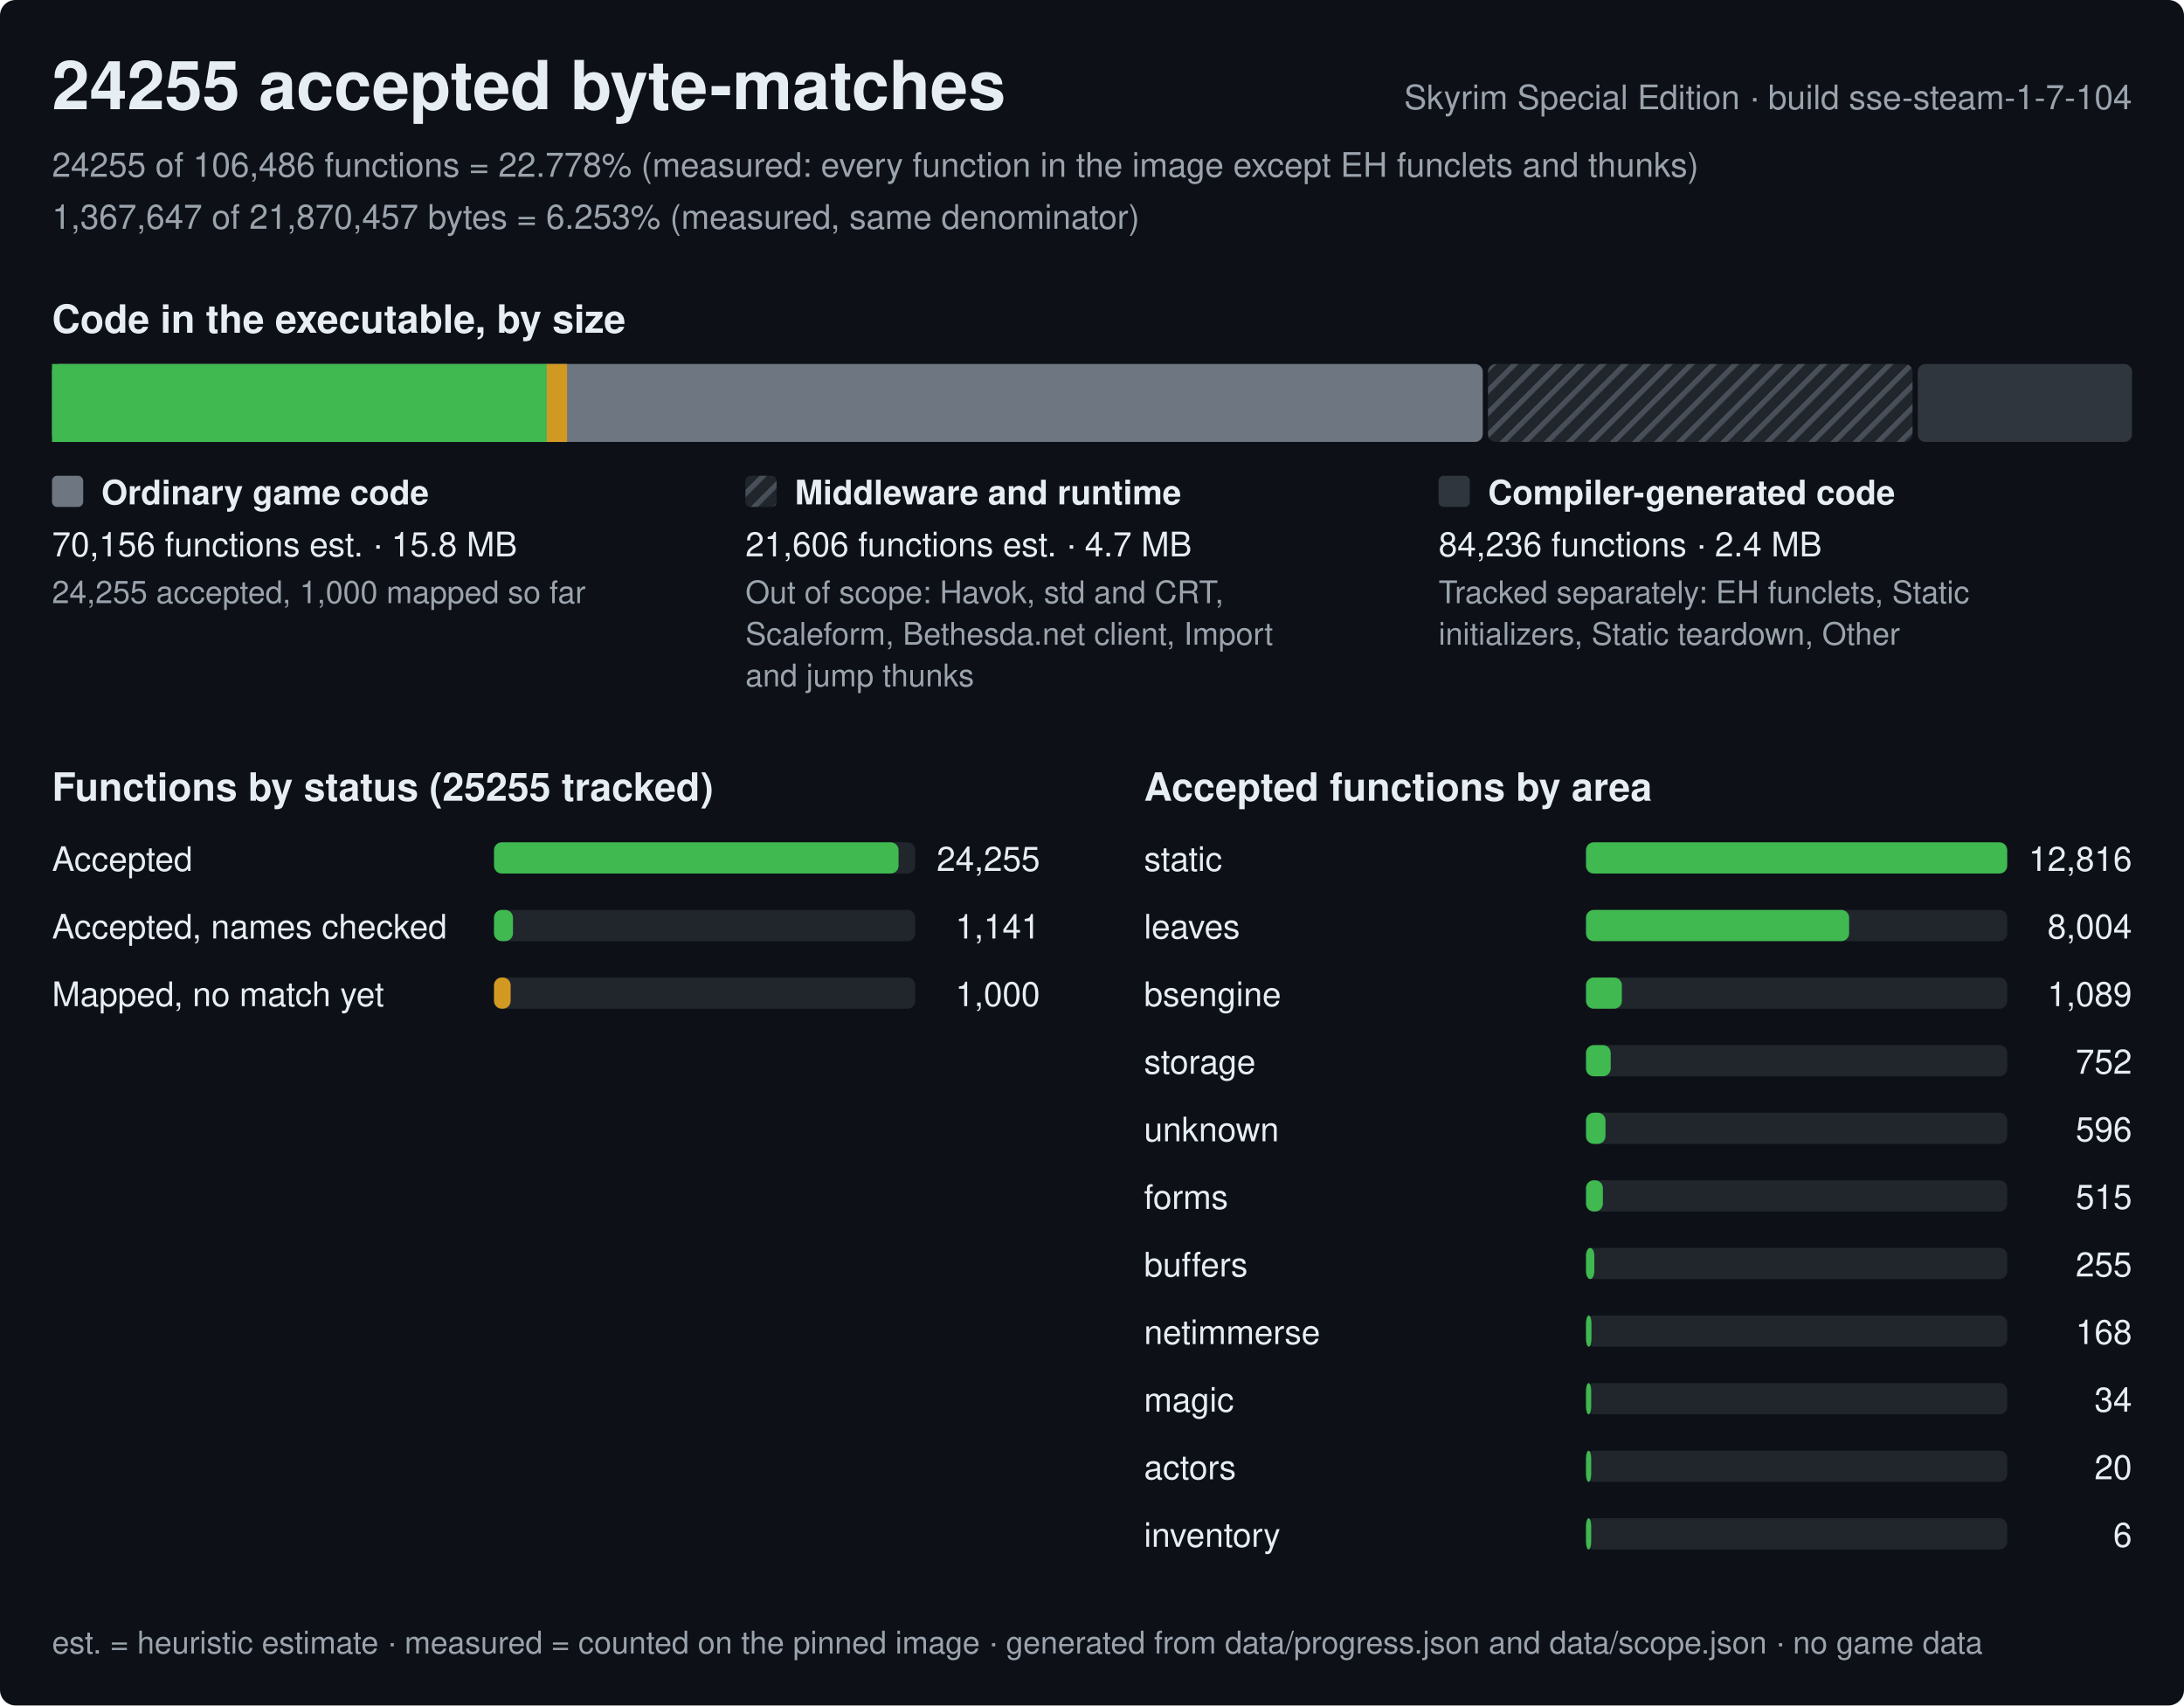
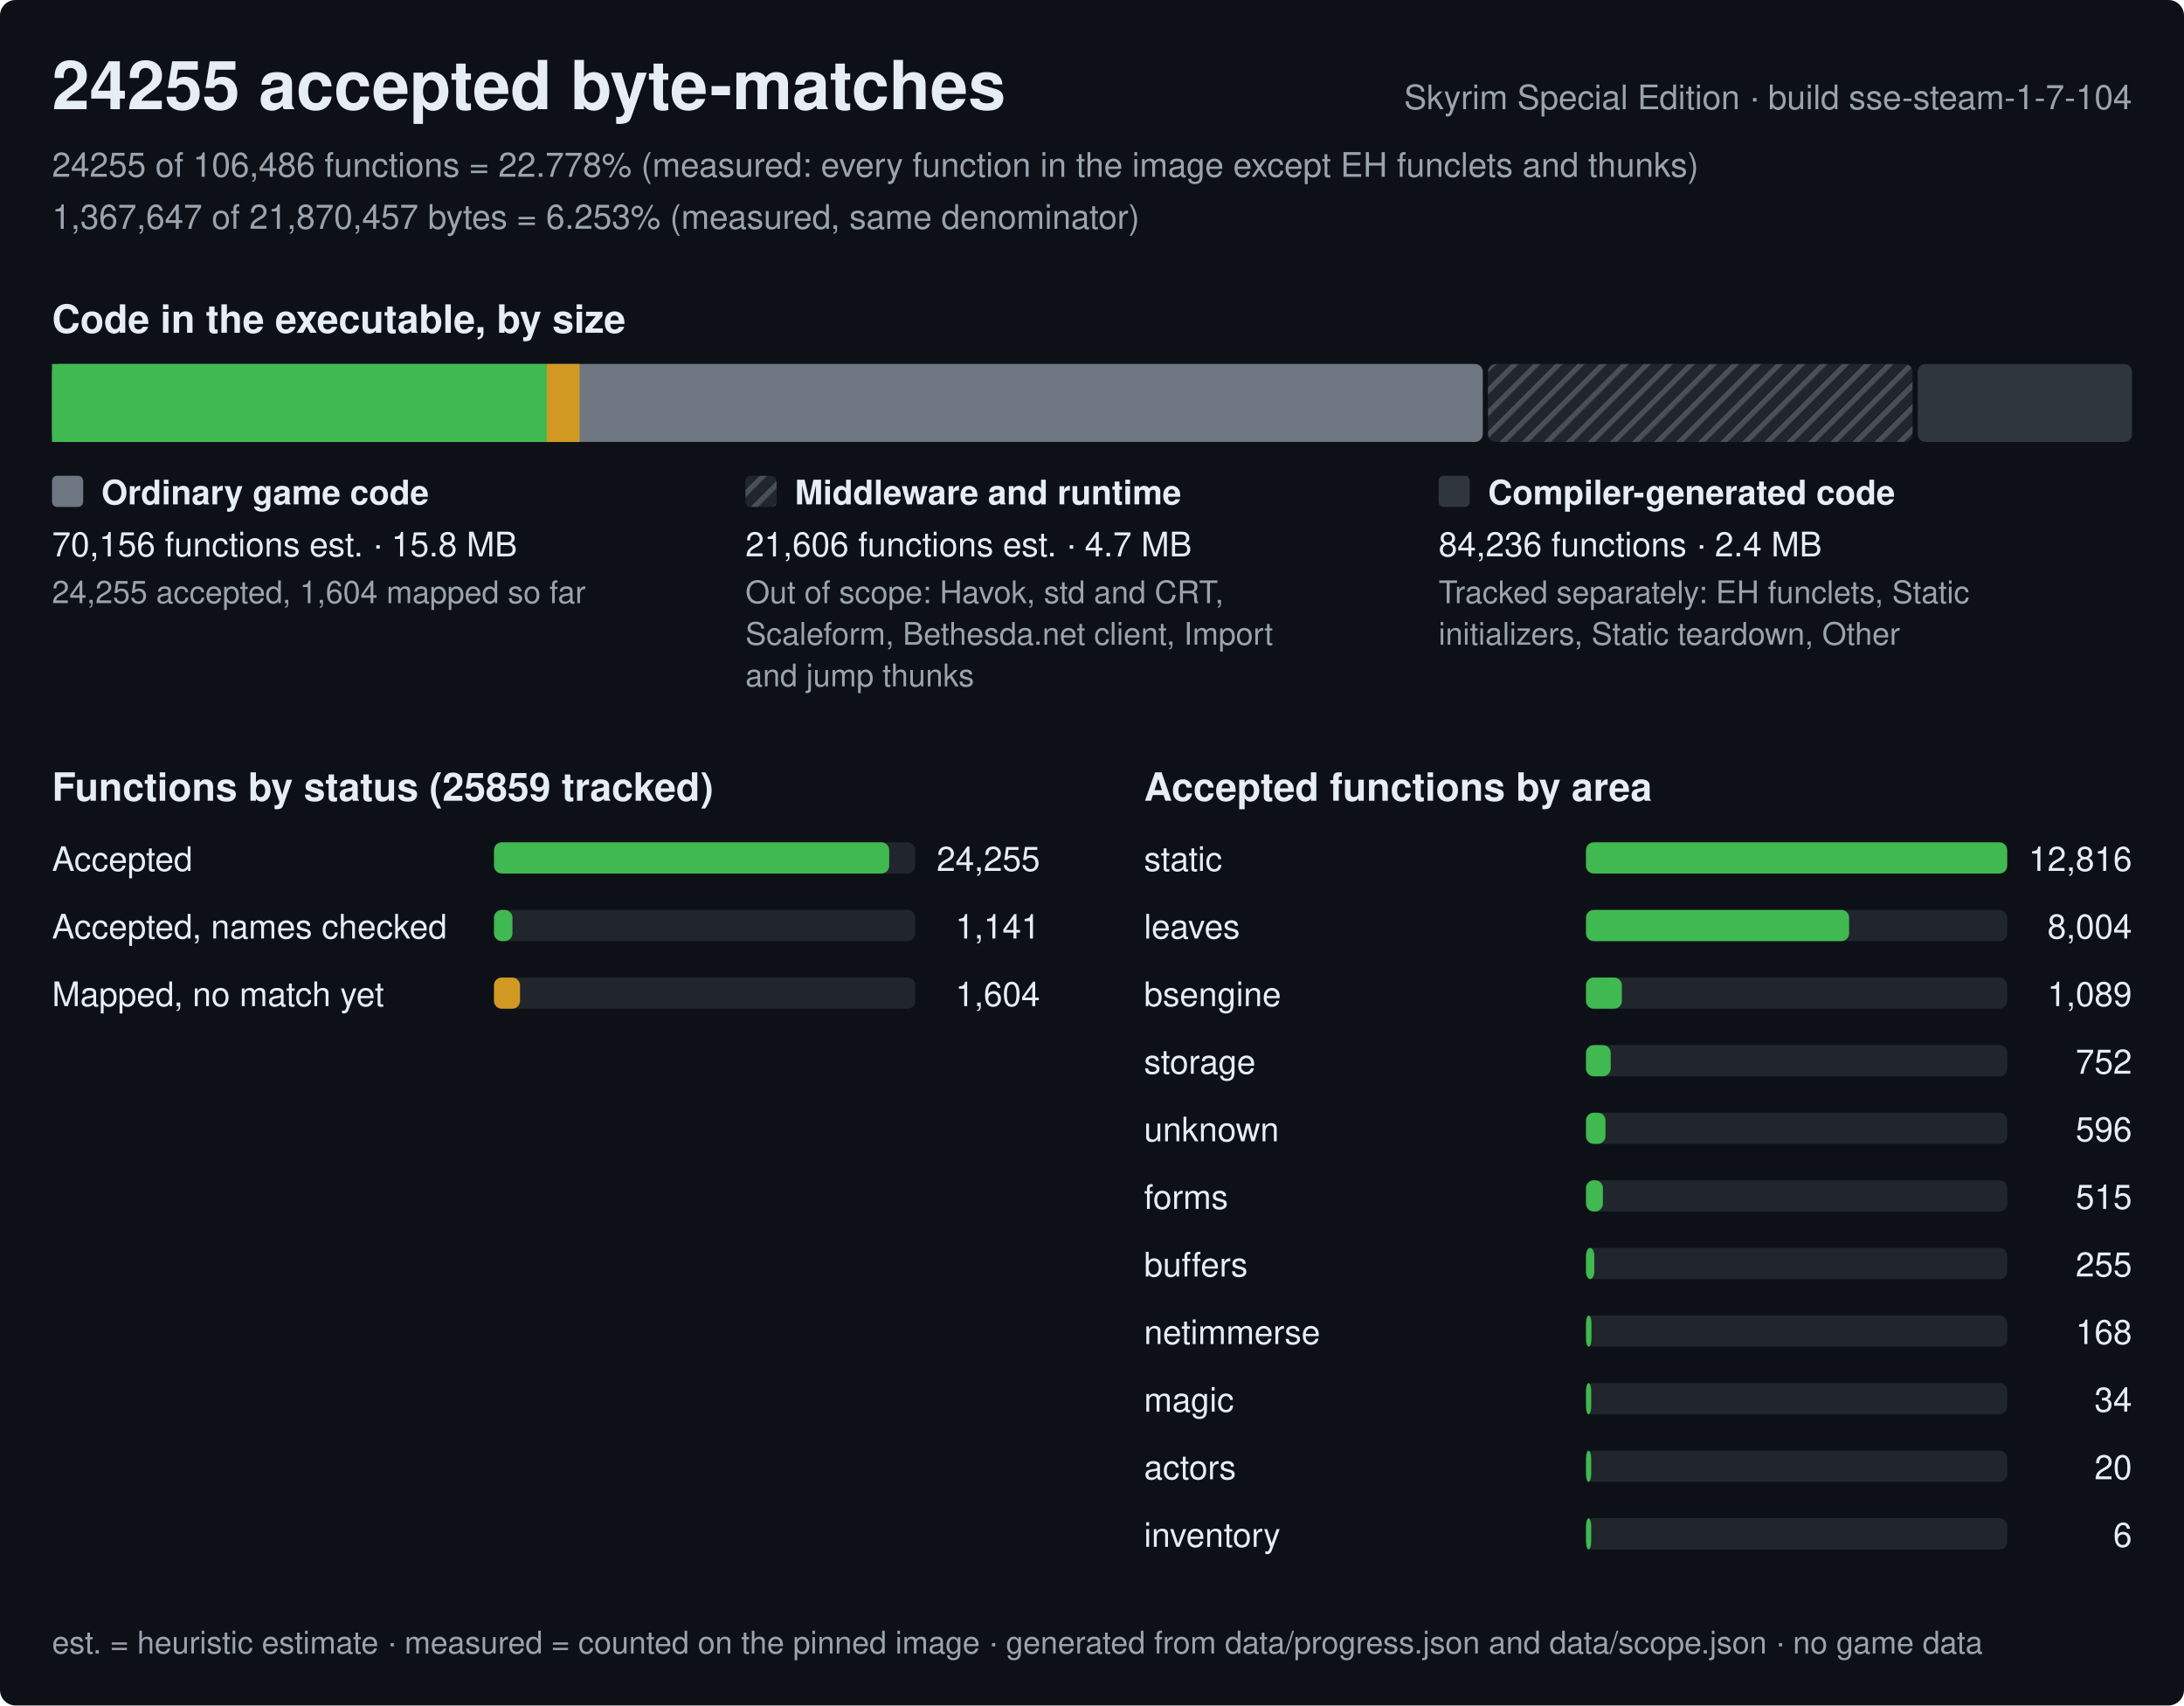
<svg xmlns="http://www.w3.org/2000/svg" width="840" height="656" viewBox="0 0 840 656" role="img" aria-label="Progress of the Skyrim Special Edition byte-matching reconstruction, build sse-steam-1-7-104">
  <style>text{font-family:-apple-system,BlinkMacSystemFont,'Segoe UI',Helvetica,Arial,sans-serif;fill:#e6edf3;white-space:pre}.h{font-size:26px;font-weight:600}.st{font-size:15px;font-weight:600}.lb{font-size:13px;font-weight:600}.bl{font-size:12px;font-weight:600;stroke:#0d1117;stroke-width:3px;paint-order:stroke;stroke-linejoin:round}.rl{font-size:13px}.fn{font-size:12px;fill:#9ba3ad}.mu{fill:#9ba3ad}</style>
  <defs>
    <pattern id="hx" width="6" height="6" patternUnits="userSpaceOnUse" patternTransform="rotate(45)">
      <rect width="6" height="6" fill="#21262d" />
      <rect width="2" height="6" fill="#484f58" />
    </pattern>
  </defs>
  <rect width="840" height="656" rx="6" fill="#0d1117" />
  <text x="20" y="42" class="h">24255 accepted byte-matches</text>
  <text x="820" y="42" class="rl mu" text-anchor="end">Skyrim Special Edition · build sse-steam-1-7-104</text>
  <text x="20" y="68" class="rl mu">24255 of 106,486 functions = 22.778% (measured: every function in the image except EH funclets and thunks)</text>
  <text x="20" y="88" class="rl mu">1,367,647 of 21,870,457 bytes = 6.253% (measured, same denominator)</text>
  <text x="20" y="128" class="st">Code in the executable, by size</text>
  <rect x="20" y="140" width="550.3" height="30" rx="3" fill="#6e7681" />
  <rect x="20" y="140" width="190.3" height="30" fill="#3fb950" />
-   <rect x="210.3" y="140" width="7.8" height="30" fill="#d29922" />
+   <rect x="210.3" y="140" width="12.6" height="30" fill="#d29922" />
  <rect x="572.3" y="140" width="163.3" height="30" rx="3" fill="url(#hx)" />
  <rect x="737.6" y="140" width="82.4" height="30" rx="3" fill="#30363d" />
  <rect x="20" y="183" width="12" height="12" rx="2" fill="#6e7681" />
  <text x="39" y="194" class="lb">Ordinary game code</text>
  <text x="20" y="214" class="rl">70,156 functions est. · 15.8 MB</text>
-   <text x="20" y="232" class="fn">24,255 accepted, 1,000 mapped so far</text>
+   <text x="20" y="232" class="fn">24,255 accepted, 1,604 mapped so far</text>
  <rect x="286.7" y="183" width="12" height="12" rx="2" fill="url(#hx)" />
  <text x="305.7" y="194" class="lb">Middleware and runtime</text>
  <text x="286.7" y="214" class="rl">21,606 functions est. · 4.7 MB</text>
  <text x="286.7" y="232" class="fn">Out of scope: Havok, std and CRT,</text>
  <text x="286.7" y="248" class="fn">Scaleform, Bethesda.net client, Import</text>
  <text x="286.7" y="264" class="fn">and jump thunks</text>
  <rect x="553.3" y="183" width="12" height="12" rx="2" fill="#30363d" />
  <text x="572.3" y="194" class="lb">Compiler-generated code</text>
  <text x="553.3" y="214" class="rl">84,236 functions · 2.4 MB</text>
  <text x="553.3" y="232" class="fn">Tracked separately: EH funclets, Static</text>
  <text x="553.3" y="248" class="fn">initializers, Static teardown, Other</text>
-   <text x="20" y="308" class="st">Functions by status (25255 tracked)</text>
+   <text x="20" y="308" class="st">Functions by status (25859 tracked)</text>
  <text x="20" y="335" class="rl">Accepted</text>
  <rect x="190" y="324" width="162.0" height="12" rx="3" fill="#21262d" />
-   <rect x="190" y="324" width="155.6" height="12" rx="3" fill="#3fb950" />
+   <rect x="190" y="324" width="152" height="12" rx="3" fill="#3fb950" />
  <text x="400.0" y="335" class="rl" text-anchor="end">24,255</text>
  <text x="20" y="361" class="rl">Accepted, names checked</text>
  <rect x="190" y="350" width="162.0" height="12" rx="3" fill="#21262d" />
-   <rect x="190" y="350" width="7.3" height="12" rx="3" fill="#3fb950" />
+   <rect x="190" y="350" width="7.1" height="12" rx="3" fill="#3fb950" />
  <text x="400.0" y="361" class="rl" text-anchor="end">1,141</text>
  <text x="20" y="387" class="rl">Mapped, no match yet</text>
  <rect x="190" y="376" width="162.0" height="12" rx="3" fill="#21262d" />
-   <rect x="190" y="376" width="6.4" height="12" rx="3" fill="#d29922" />
-   <text x="400.0" y="387" class="rl" text-anchor="end">1,000</text>
+   <rect x="190" y="376" width="10" height="12" rx="3" fill="#d29922" />
+   <text x="400.0" y="387" class="rl" text-anchor="end">1,604</text>
  <text x="440.0" y="308" class="st">Accepted functions by area</text>
  <text x="440.0" y="335" class="rl">static</text>
  <rect x="610.0" y="324" width="162.0" height="12" rx="3" fill="#21262d" />
  <rect x="610.0" y="324" width="162" height="12" rx="3" fill="#3fb950" />
  <text x="820.0" y="335" class="rl" text-anchor="end">12,816</text>
  <text x="440.0" y="361" class="rl">leaves</text>
  <rect x="610.0" y="350" width="162.0" height="12" rx="3" fill="#21262d" />
  <rect x="610.0" y="350" width="101.2" height="12" rx="3" fill="#3fb950" />
  <text x="820.0" y="361" class="rl" text-anchor="end">8,004</text>
  <text x="440.0" y="387" class="rl">bsengine</text>
  <rect x="610.0" y="376" width="162.0" height="12" rx="3" fill="#21262d" />
  <rect x="610.0" y="376" width="13.8" height="12" rx="3" fill="#3fb950" />
  <text x="820.0" y="387" class="rl" text-anchor="end">1,089</text>
  <text x="440.0" y="413" class="rl">storage</text>
  <rect x="610.0" y="402" width="162.0" height="12" rx="3" fill="#21262d" />
  <rect x="610.0" y="402" width="9.5" height="12" rx="3" fill="#3fb950" />
  <text x="820.0" y="413" class="rl" text-anchor="end">752</text>
  <text x="440.0" y="439" class="rl">unknown</text>
  <rect x="610.0" y="428" width="162.0" height="12" rx="3" fill="#21262d" />
  <rect x="610.0" y="428" width="7.5" height="12" rx="3" fill="#3fb950" />
  <text x="820.0" y="439" class="rl" text-anchor="end">596</text>
  <text x="440.0" y="465" class="rl">forms</text>
  <rect x="610.0" y="454" width="162.0" height="12" rx="3" fill="#21262d" />
  <rect x="610.0" y="454" width="6.5" height="12" rx="3" fill="#3fb950" />
  <text x="820.0" y="465" class="rl" text-anchor="end">515</text>
  <text x="440.0" y="491" class="rl">buffers</text>
  <rect x="610.0" y="480" width="162.0" height="12" rx="3" fill="#21262d" />
  <rect x="610.0" y="480" width="3.2" height="12" rx="3" fill="#3fb950" />
  <text x="820.0" y="491" class="rl" text-anchor="end">255</text>
  <text x="440.0" y="517" class="rl">netimmerse</text>
  <rect x="610.0" y="506" width="162.0" height="12" rx="3" fill="#21262d" />
  <rect x="610.0" y="506" width="2.1" height="12" rx="3" fill="#3fb950" />
  <text x="820.0" y="517" class="rl" text-anchor="end">168</text>
  <text x="440.0" y="543" class="rl">magic</text>
  <rect x="610.0" y="532" width="162.0" height="12" rx="3" fill="#21262d" />
  <rect x="610.0" y="532" width="2" height="12" rx="3" fill="#3fb950" />
  <text x="820.0" y="543" class="rl" text-anchor="end">34</text>
  <text x="440.0" y="569" class="rl">actors</text>
  <rect x="610.0" y="558" width="162.0" height="12" rx="3" fill="#21262d" />
  <rect x="610.0" y="558" width="2" height="12" rx="3" fill="#3fb950" />
  <text x="820.0" y="569" class="rl" text-anchor="end">20</text>
  <text x="440.0" y="595" class="rl">inventory</text>
  <rect x="610.0" y="584" width="162.0" height="12" rx="3" fill="#21262d" />
  <rect x="610.0" y="584" width="2" height="12" rx="3" fill="#3fb950" />
  <text x="820.0" y="595" class="rl" text-anchor="end">6</text>
  <text x="20" y="636" class="fn">est. = heuristic estimate · measured = counted on the pinned image · generated from data/progress.json and data/scope.json · no game data</text>
</svg>
